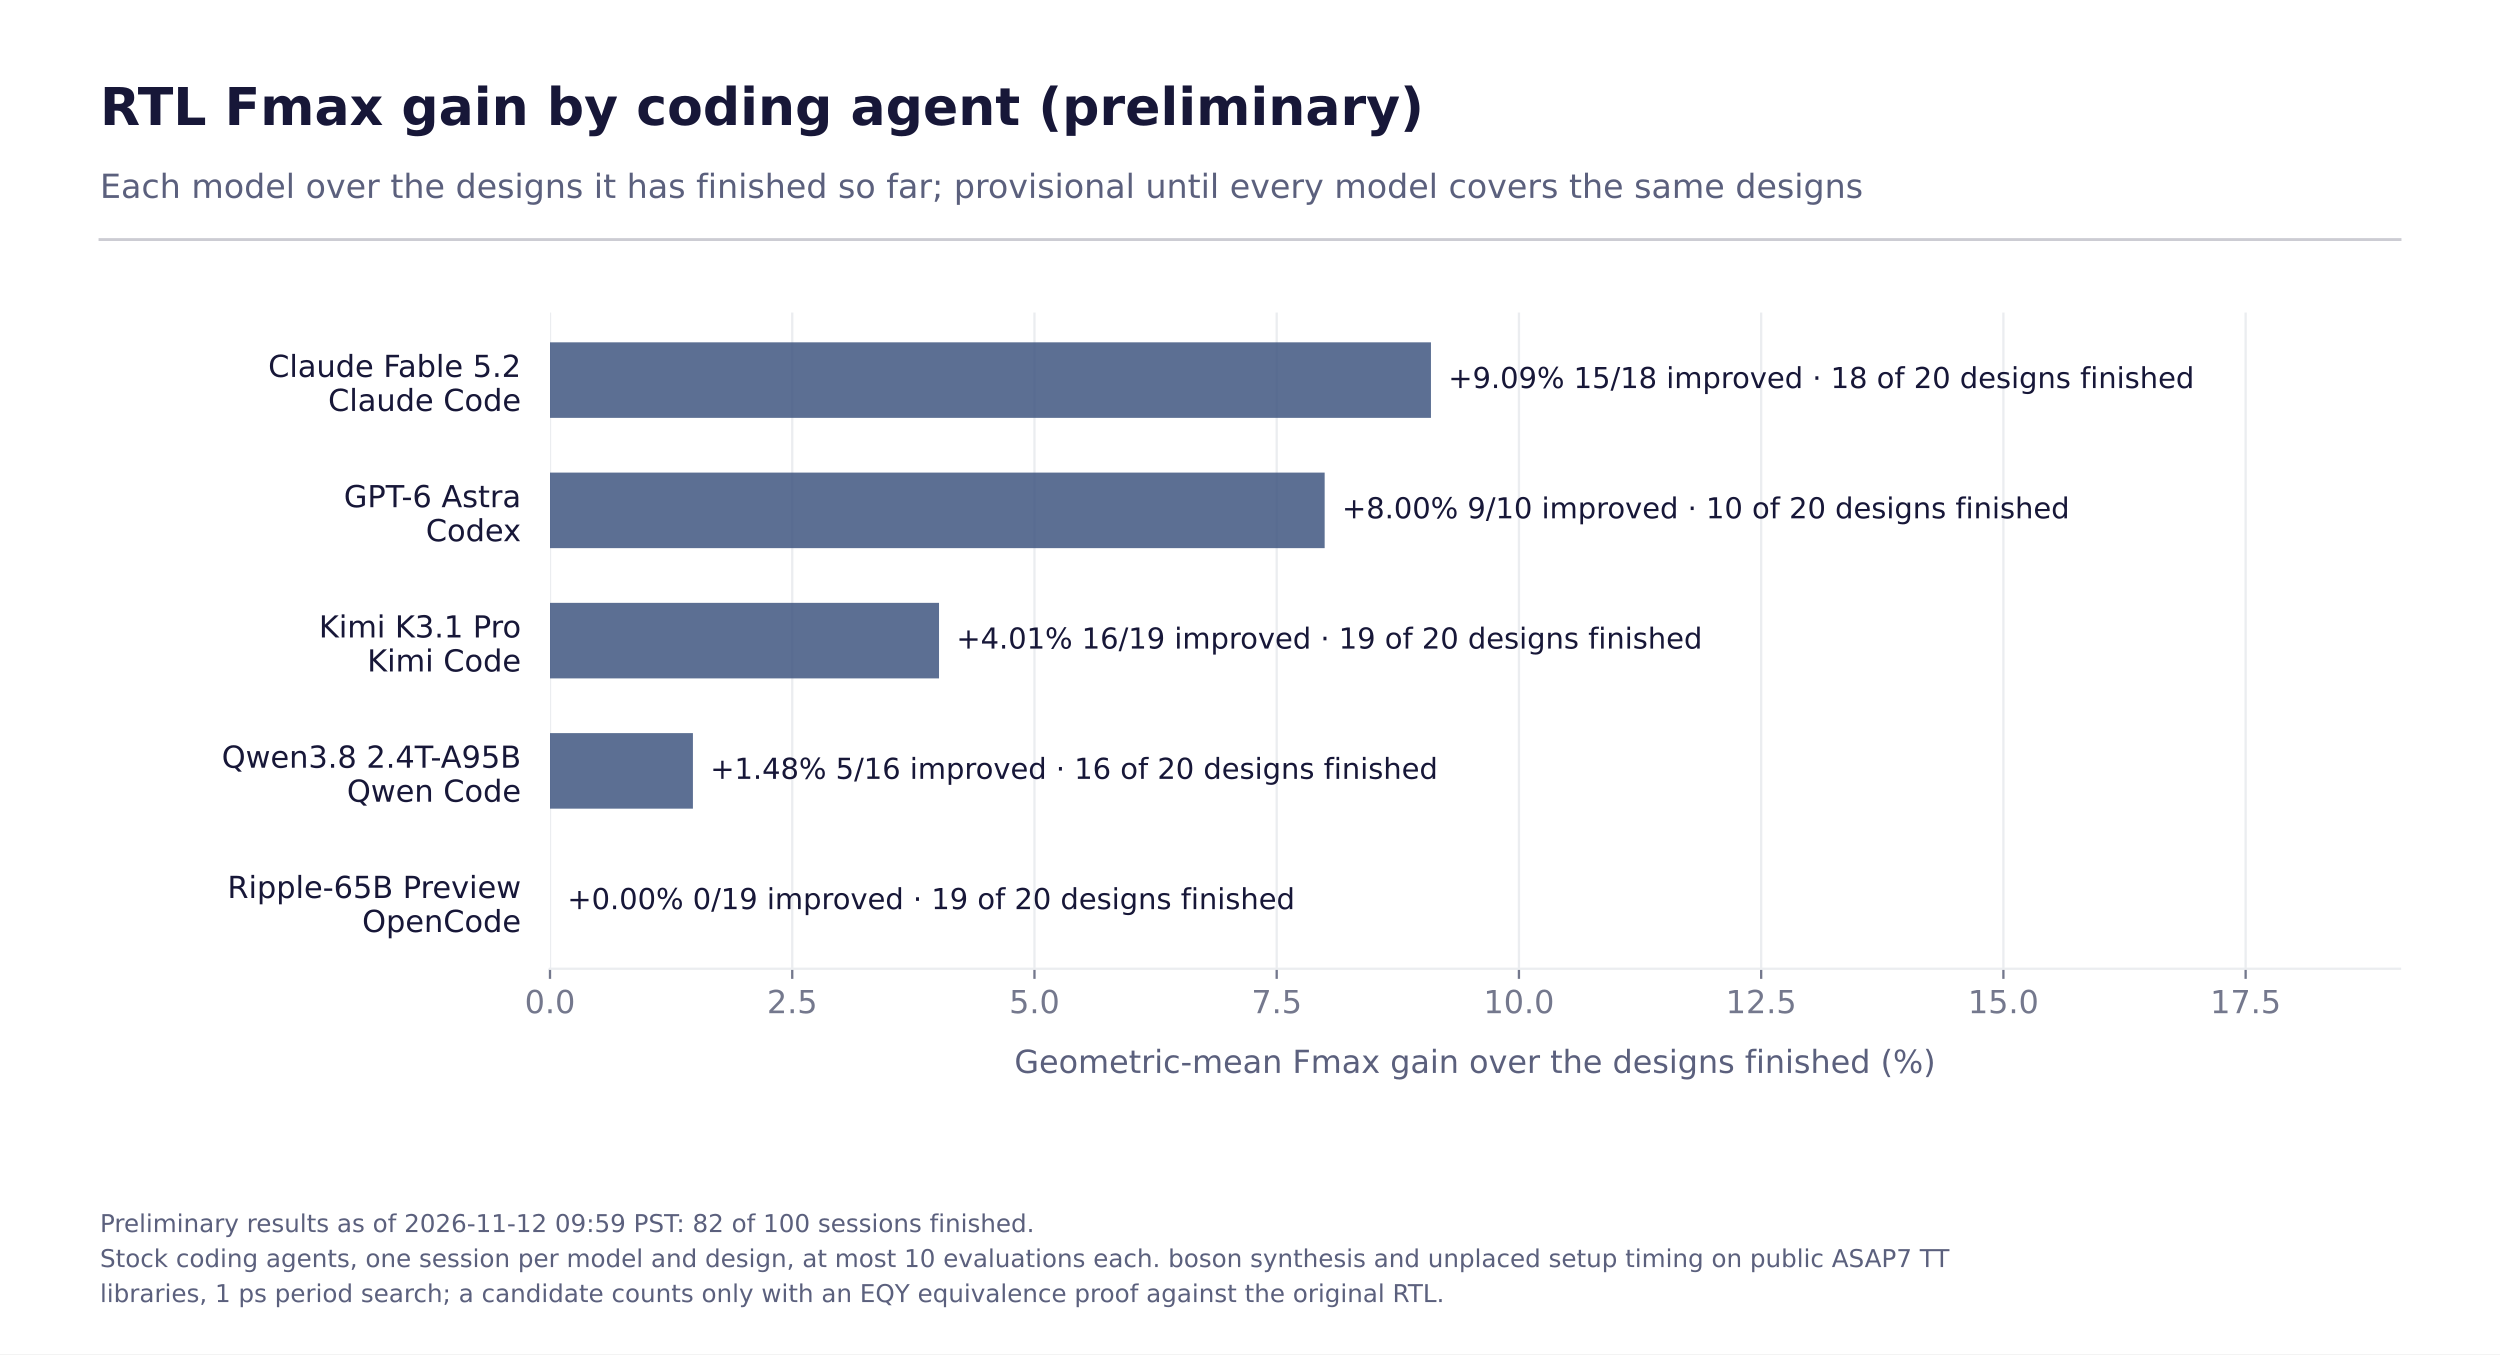
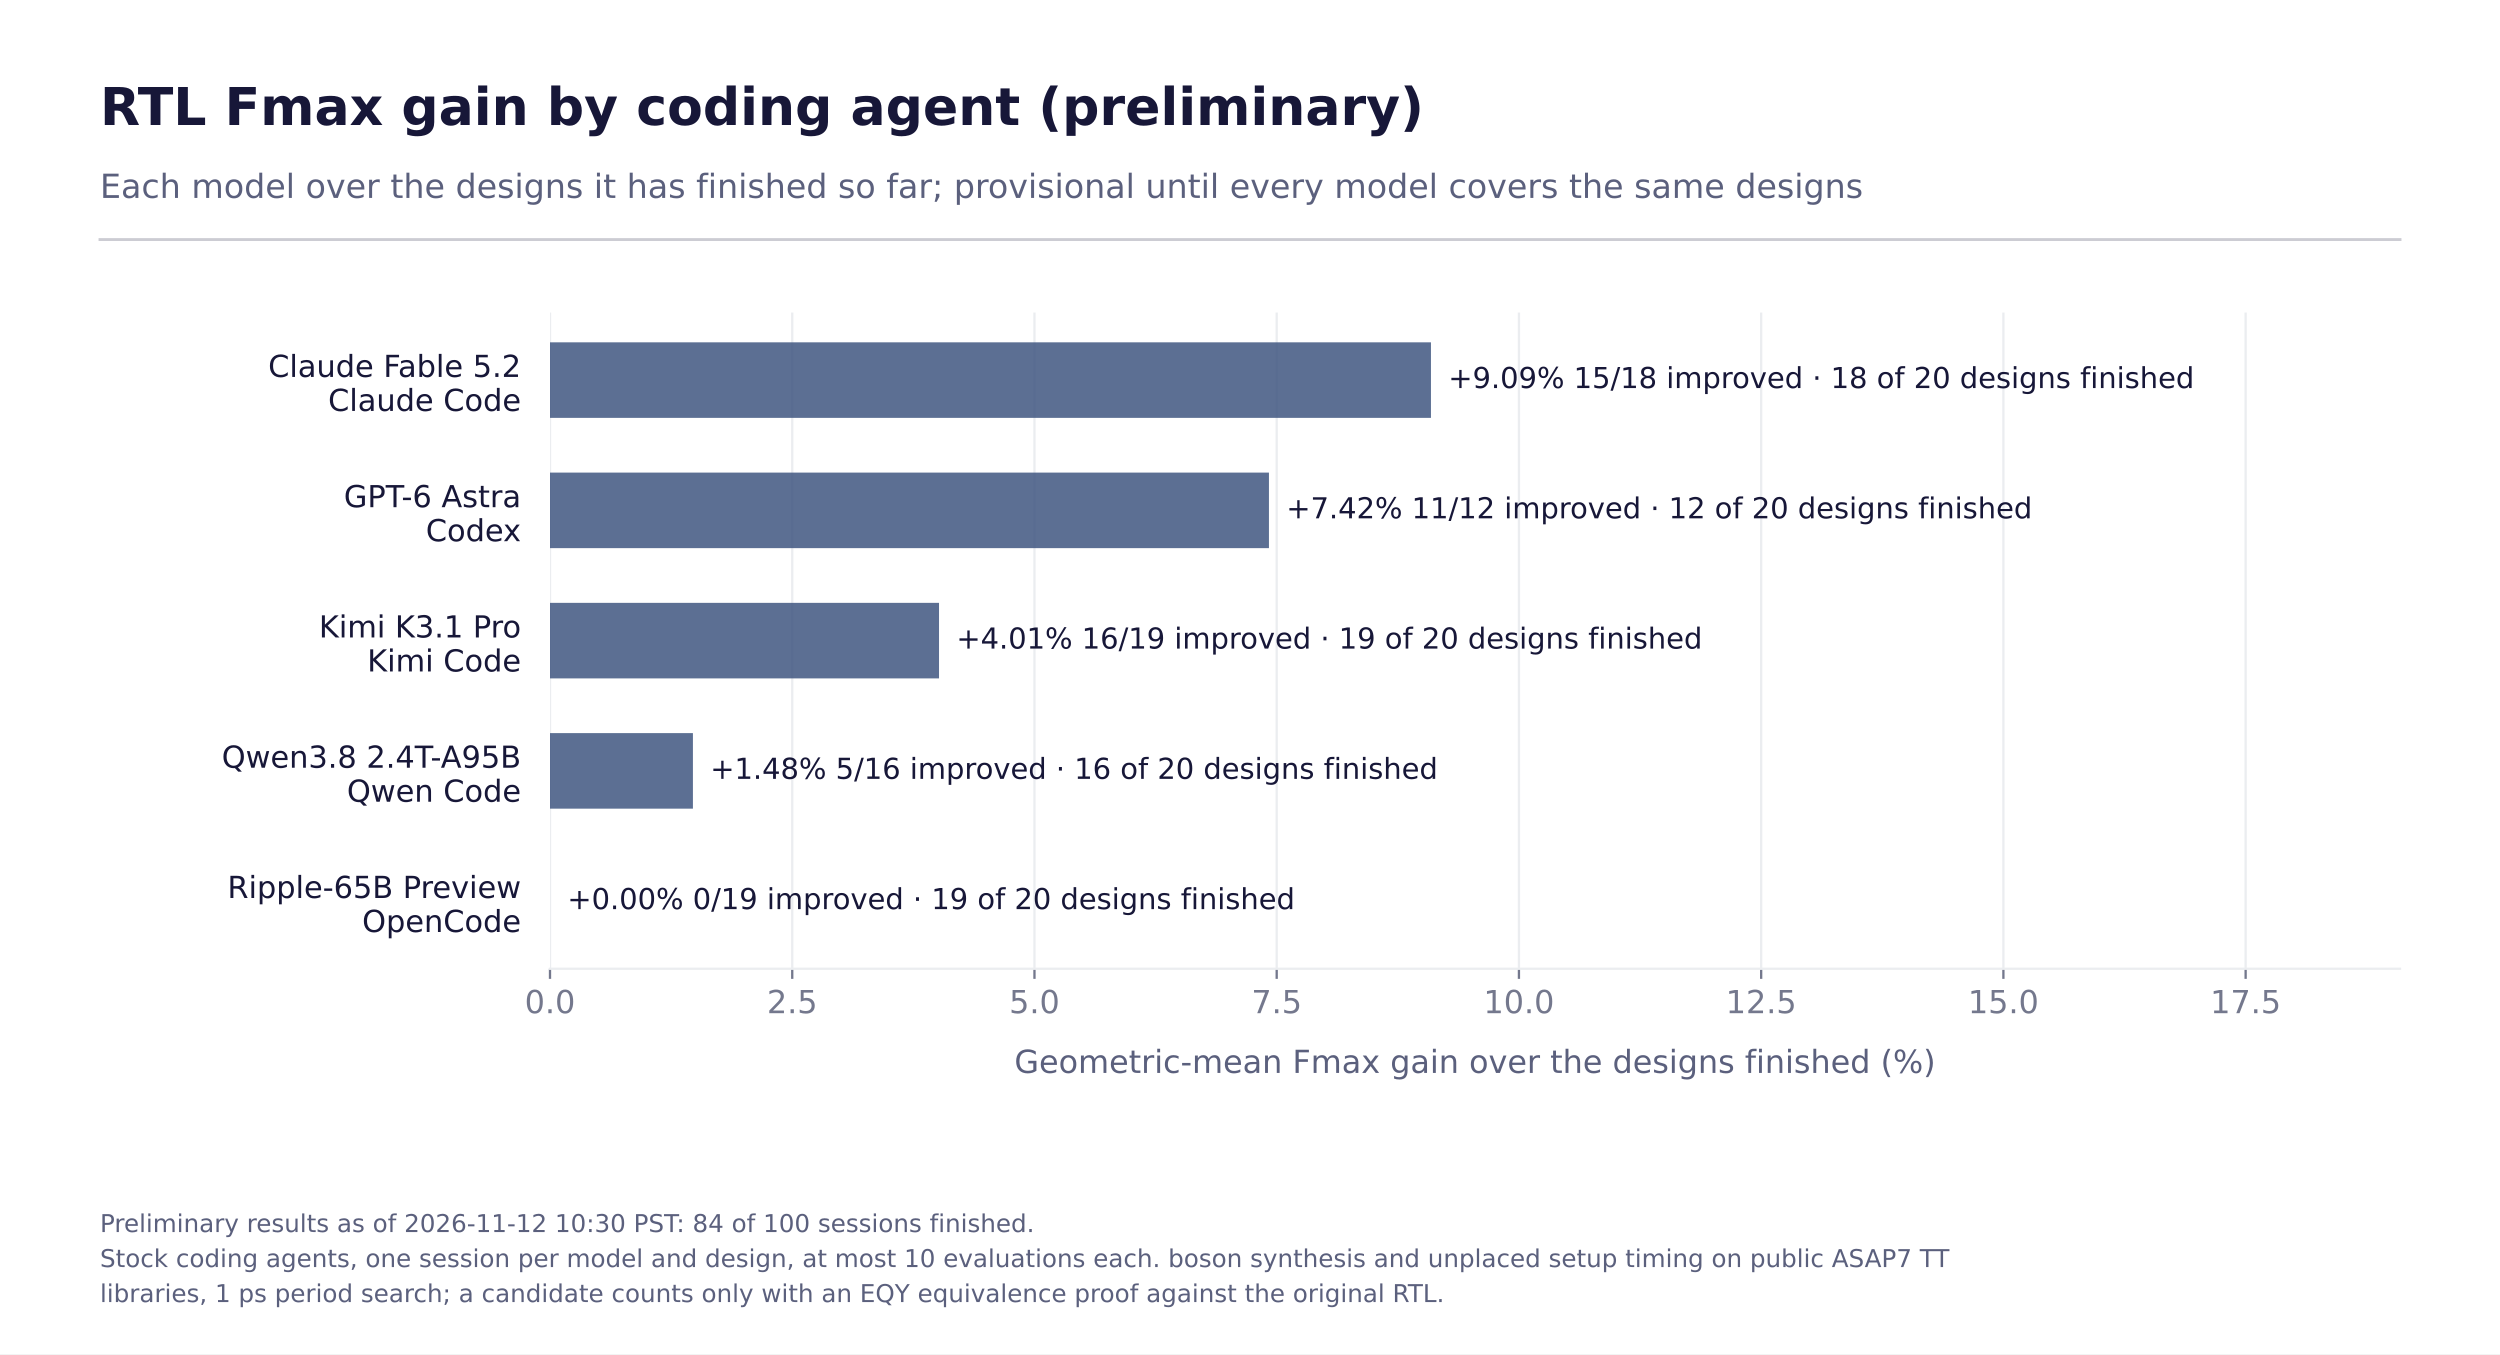
<svg xmlns="http://www.w3.org/2000/svg" xmlns:xlink="http://www.w3.org/1999/xlink" width="864pt" height="468pt" viewBox="0 0 864 468" version="1.1">
  <defs>
    <style type="text/css">*{stroke-linejoin: round; stroke-linecap: butt}</style>
  </defs>
  <g id="figure_1">
    <g id="patch_1">
      <path d="M 0 468  L 864 468  L 864 0  L 0 0  z " style="fill: #ffffff" />
    </g>
    <g id="axes_1">
      <g id="patch_2">
        <path d="M 190.08 334.8  L 829.44 334.8  L 829.44 108  L 190.08 108  z " style="fill: #ffffff" />
      </g>
      <g id="matplotlib.axis_1">
        <g id="xtick_1">
          <g id="line2d_1">
-             <path d="M 190.08 334.8  L 190.08 108  " clip-path="url(#pcce7576f7a)" style="fill: none; stroke: #ebedf0; stroke-width: 0.8; stroke-linecap: square" />
+             <path d="M 190.08 334.8  L 190.08 108  " clip-path="url(#p4ebb32de9a)" style="fill: none; stroke: #ebedf0; stroke-width: 0.8; stroke-linecap: square" />
          </g>
          <g id="line2d_2">
            <defs>
              <path id="m93d353a957" d="M 0 0  L 0 3.5  " style="stroke: #74788d; stroke-width: 0.8" />
            </defs>
            <g>
              <use xlink:href="#m93d353a957" x="190.08" y="334.8" style="fill: #74788d; stroke: #74788d; stroke-width: 0.8" />
            </g>
          </g>
          <g id="text_1">
            <text style="fill: #74788d; font: 11px 'DejaVu Sans'; text-anchor: middle" x="190.08" y="350.158" transform="rotate(-0 190.08 350.1583)">0.0</text>
          </g>
        </g>
        <g id="xtick_2">
          <g id="line2d_3">
-             <path d="M 273.796 334.8  L 273.796 108  " clip-path="url(#pcce7576f7a)" style="fill: none; stroke: #ebedf0; stroke-width: 0.8; stroke-linecap: square" />
+             <path d="M 273.796 334.8  L 273.796 108  " clip-path="url(#p4ebb32de9a)" style="fill: none; stroke: #ebedf0; stroke-width: 0.8; stroke-linecap: square" />
          </g>
          <g id="line2d_4">
            <g>
              <use xlink:href="#m93d353a957" x="273.796" y="334.8" style="fill: #74788d; stroke: #74788d; stroke-width: 0.8" />
            </g>
          </g>
          <g id="text_2">
            <text style="fill: #74788d; font: 11px 'DejaVu Sans'; text-anchor: middle" x="273.796" y="350.158" transform="rotate(-0 273.7957 350.1583)">2.5</text>
          </g>
        </g>
        <g id="xtick_3">
          <g id="line2d_5">
-             <path d="M 357.511 334.8  L 357.511 108  " clip-path="url(#pcce7576f7a)" style="fill: none; stroke: #ebedf0; stroke-width: 0.8; stroke-linecap: square" />
+             <path d="M 357.511 334.8  L 357.511 108  " clip-path="url(#p4ebb32de9a)" style="fill: none; stroke: #ebedf0; stroke-width: 0.8; stroke-linecap: square" />
          </g>
          <g id="line2d_6">
            <g>
              <use xlink:href="#m93d353a957" x="357.511" y="334.8" style="fill: #74788d; stroke: #74788d; stroke-width: 0.8" />
            </g>
          </g>
          <g id="text_3">
            <text style="fill: #74788d; font: 11px 'DejaVu Sans'; text-anchor: middle" x="357.511" y="350.158" transform="rotate(-0 357.5113 350.1583)">5.0</text>
          </g>
        </g>
        <g id="xtick_4">
          <g id="line2d_7">
-             <path d="M 441.227 334.8  L 441.227 108  " clip-path="url(#pcce7576f7a)" style="fill: none; stroke: #ebedf0; stroke-width: 0.8; stroke-linecap: square" />
+             <path d="M 441.227 334.8  L 441.227 108  " clip-path="url(#p4ebb32de9a)" style="fill: none; stroke: #ebedf0; stroke-width: 0.8; stroke-linecap: square" />
          </g>
          <g id="line2d_8">
            <g>
              <use xlink:href="#m93d353a957" x="441.227" y="334.8" style="fill: #74788d; stroke: #74788d; stroke-width: 0.8" />
            </g>
          </g>
          <g id="text_4">
            <text style="fill: #74788d; font: 11px 'DejaVu Sans'; text-anchor: middle" x="441.227" y="350.158" transform="rotate(-0 441.227 350.1583)">7.5</text>
          </g>
        </g>
        <g id="xtick_5">
          <g id="line2d_9">
-             <path d="M 524.943 334.8  L 524.943 108  " clip-path="url(#pcce7576f7a)" style="fill: none; stroke: #ebedf0; stroke-width: 0.8; stroke-linecap: square" />
+             <path d="M 524.943 334.8  L 524.943 108  " clip-path="url(#p4ebb32de9a)" style="fill: none; stroke: #ebedf0; stroke-width: 0.8; stroke-linecap: square" />
          </g>
          <g id="line2d_10">
            <g>
              <use xlink:href="#m93d353a957" x="524.943" y="334.8" style="fill: #74788d; stroke: #74788d; stroke-width: 0.8" />
            </g>
          </g>
          <g id="text_5">
            <text style="fill: #74788d; font: 11px 'DejaVu Sans'; text-anchor: middle" x="524.943" y="350.158" transform="rotate(-0 524.9427 350.1583)">10.0</text>
          </g>
        </g>
        <g id="xtick_6">
          <g id="line2d_11">
-             <path d="M 608.658 334.8  L 608.658 108  " clip-path="url(#pcce7576f7a)" style="fill: none; stroke: #ebedf0; stroke-width: 0.8; stroke-linecap: square" />
+             <path d="M 608.658 334.8  L 608.658 108  " clip-path="url(#p4ebb32de9a)" style="fill: none; stroke: #ebedf0; stroke-width: 0.8; stroke-linecap: square" />
          </g>
          <g id="line2d_12">
            <g>
              <use xlink:href="#m93d353a957" x="608.658" y="334.8" style="fill: #74788d; stroke: #74788d; stroke-width: 0.8" />
            </g>
          </g>
          <g id="text_6">
            <text style="fill: #74788d; font: 11px 'DejaVu Sans'; text-anchor: middle" x="608.658" y="350.158" transform="rotate(-0 608.6583 350.1583)">12.5</text>
          </g>
        </g>
        <g id="xtick_7">
          <g id="line2d_13">
-             <path d="M 692.374 334.8  L 692.374 108  " clip-path="url(#pcce7576f7a)" style="fill: none; stroke: #ebedf0; stroke-width: 0.8; stroke-linecap: square" />
+             <path d="M 692.374 334.8  L 692.374 108  " clip-path="url(#p4ebb32de9a)" style="fill: none; stroke: #ebedf0; stroke-width: 0.8; stroke-linecap: square" />
          </g>
          <g id="line2d_14">
            <g>
              <use xlink:href="#m93d353a957" x="692.374" y="334.8" style="fill: #74788d; stroke: #74788d; stroke-width: 0.8" />
            </g>
          </g>
          <g id="text_7">
            <text style="fill: #74788d; font: 11px 'DejaVu Sans'; text-anchor: middle" x="692.374" y="350.158" transform="rotate(-0 692.374 350.1583)">15.0</text>
          </g>
        </g>
        <g id="xtick_8">
          <g id="line2d_15">
-             <path d="M 776.09 334.8  L 776.09 108  " clip-path="url(#pcce7576f7a)" style="fill: none; stroke: #ebedf0; stroke-width: 0.8; stroke-linecap: square" />
+             <path d="M 776.09 334.8  L 776.09 108  " clip-path="url(#p4ebb32de9a)" style="fill: none; stroke: #ebedf0; stroke-width: 0.8; stroke-linecap: square" />
          </g>
          <g id="line2d_16">
            <g>
              <use xlink:href="#m93d353a957" x="776.09" y="334.8" style="fill: #74788d; stroke: #74788d; stroke-width: 0.8" />
            </g>
          </g>
          <g id="text_8">
            <text style="fill: #74788d; font: 11px 'DejaVu Sans'; text-anchor: middle" x="776.09" y="350.158" transform="rotate(-0 776.0897 350.1583)">17.5</text>
          </g>
        </g>
        <g id="text_9">
          <text style="fill: #5b607d; font: 11px 'DejaVu Sans'; text-anchor: middle" x="509.76" y="370.804" transform="rotate(-0 509.76 370.8042)">Geometric-mean Fmax gain over the designs finished (%)</text>
        </g>
      </g>
      <g id="matplotlib.axis_2">
        <g id="ytick_1">
          <g id="line2d_17" />
          <g id="text_10">
            <text style="fill: #171738; font: 10.5px 'DejaVu Sans'" transform="translate(92.68391 130.2724)">Claude Fable 5.2</text>
            <text style="fill: #171738; font: 10.5px 'DejaVu Sans'" transform="translate(113.3952 142.0301)">Claude Code</text>
          </g>
        </g>
        <g id="ytick_2">
          <g id="line2d_18" />
          <g id="text_11">
            <text style="fill: #171738; font: 10.5px 'DejaVu Sans'" transform="translate(118.8322 175.2903)">GPT-6 Astra</text>
            <text style="fill: #171738; font: 10.5px 'DejaVu Sans'" transform="translate(147.1658 187.048)">Codex</text>
          </g>
        </g>
        <g id="ytick_3">
          <g id="line2d_19" />
          <g id="text_12">
            <text style="fill: #171738; font: 10.5px 'DejaVu Sans'" transform="translate(110.2222 220.3082)">Kimi K3.1 Pro</text>
            <text style="fill: #171738; font: 10.5px 'DejaVu Sans'" transform="translate(126.9123 232.0659)">Kimi Code</text>
          </g>
        </g>
        <g id="ytick_4">
          <g id="line2d_20" />
          <g id="text_13">
            <text style="fill: #171738; font: 10.5px 'DejaVu Sans'" transform="translate(76.62383 265.326)">Qwen3.8 2.4T-A95B</text>
            <text style="fill: #171738; font: 10.5px 'DejaVu Sans'" transform="translate(119.892 277.0837)">Qwen Code</text>
          </g>
        </g>
        <g id="ytick_5">
          <g id="line2d_21" />
          <g id="text_14">
            <text style="fill: #171738; font: 10.5px 'DejaVu Sans'" transform="translate(78.59914 310.3439)">Ripple-65B Preview</text>
            <text style="fill: #171738; font: 10.5px 'DejaVu Sans'" transform="translate(125.1502 322.1016)">OpenCode</text>
          </g>
        </g>
      </g>
      <g id="patch_3">
-         <path d="M 190.08 118.309  L 494.537 118.309  L 494.537 144.419  L 190.08 144.419  z " clip-path="url(#pcce7576f7a)" style="fill: #3f5680; opacity: 0.85" />
+         <path d="M 190.08 118.309  L 494.537 118.309  L 494.537 144.419  L 190.08 144.419  z " clip-path="url(#p4ebb32de9a)" style="fill: #3f5680; opacity: 0.85" />
      </g>
      <g id="patch_4">
-         <path d="M 190.08 163.327  L 457.803 163.327  L 457.803 189.437  L 190.08 189.437  z " clip-path="url(#pcce7576f7a)" style="fill: #3f5680; opacity: 0.85" />
+         <path d="M 190.08 163.327  L 438.548 163.327  L 438.548 189.437  L 190.08 189.437  z " clip-path="url(#p4ebb32de9a)" style="fill: #3f5680; opacity: 0.85" />
      </g>
      <g id="patch_5">
-         <path d="M 190.08 208.345  L 324.527 208.345  L 324.527 234.455  L 190.08 234.455  z " clip-path="url(#pcce7576f7a)" style="fill: #3f5680; opacity: 0.85" />
+         <path d="M 190.08 208.345  L 324.527 208.345  L 324.527 234.455  L 190.08 234.455  z " clip-path="url(#p4ebb32de9a)" style="fill: #3f5680; opacity: 0.85" />
      </g>
      <g id="patch_6">
-         <path d="M 190.08 253.363  L 239.472 253.363  L 239.472 279.473  L 190.08 279.473  z " clip-path="url(#pcce7576f7a)" style="fill: #3f5680; opacity: 0.85" />
+         <path d="M 190.08 253.363  L 239.472 253.363  L 239.472 279.473  L 190.08 279.473  z " clip-path="url(#p4ebb32de9a)" style="fill: #3f5680; opacity: 0.85" />
      </g>
      <g id="patch_7">
-         <path d="M 190.08 298.381  L 190.08 298.381  L 190.08 324.491  L 190.08 324.491  z " clip-path="url(#pcce7576f7a)" style="fill: #3f5680; opacity: 0.85" />
+         <path d="M 190.08 298.381  L 190.08 298.381  L 190.08 324.491  L 190.08 324.491  z " clip-path="url(#p4ebb32de9a)" style="fill: #3f5680; opacity: 0.85" />
      </g>
      <g id="patch_8">
        <path d="M 190.08 334.8  L 829.44 334.8  " style="fill: none; stroke: #ebedf0; stroke-width: 0.8; stroke-linejoin: miter; stroke-linecap: square" />
      </g>
      <g id="text_15">
        <text style="fill: #171738; font: 10px 'DejaVu Sans'; text-anchor: start" x="500.537" y="134.124" transform="rotate(-0 500.5371 134.1236)">+9.09%   15/18 improved · 18 of 20 designs finished</text>
      </g>
      <g id="text_16">
-         <text style="fill: #171738; font: 10px 'DejaVu Sans'; text-anchor: start" x="463.803" y="179.142" transform="rotate(-0 463.8027 179.1415)">+8.00%   9/10 improved · 10 of 20 designs finished</text>
+         <text style="fill: #171738; font: 10px 'DejaVu Sans'; text-anchor: start" x="444.548" y="179.142" transform="rotate(-0 444.5481 179.1415)">+7.42%   11/12 improved · 12 of 20 designs finished</text>
      </g>
      <g id="text_17">
        <text style="fill: #171738; font: 10px 'DejaVu Sans'; text-anchor: start" x="330.527" y="224.159" transform="rotate(-0 330.5274 224.1594)">+4.01%   16/19 improved · 19 of 20 designs finished</text>
      </g>
      <g id="text_18">
        <text style="fill: #171738; font: 10px 'DejaVu Sans'; text-anchor: start" x="245.472" y="269.177" transform="rotate(-0 245.4722 269.1772)">+1.48%   5/16 improved · 16 of 20 designs finished</text>
      </g>
      <g id="text_19">
        <text style="fill: #171738; font: 10px 'DejaVu Sans'; text-anchor: start" x="196.08" y="314.195" transform="rotate(-0 196.08 314.1951)">+0.00%   0/19 improved · 19 of 20 designs finished</text>
      </g>
    </g>
    <g id="line2d_22">
      <path d="M 34.56 82.8  L 829.44 82.8  " style="fill: none; stroke: #171738; stroke-opacity: 0.22; stroke-linecap: square" />
    </g>
    <g id="text_20">
      <text style="fill: #171738; font: 700 18px 'DejaVu Sans'; text-anchor: start" x="34.56" y="43.2" transform="rotate(-0 34.56 43.2)">RTL Fmax gain by coding agent (preliminary)</text>
    </g>
    <g id="text_21">
      <text style="fill: #5b607d; font: 11.5px 'DejaVu Sans'; text-anchor: start" x="34.56" y="68.4" transform="rotate(-0 34.56 68.4)">Each model over the designs it has finished so far; provisional until every model covers the same designs</text>
    </g>
    <g id="text_22">
-       <text style="fill: #5b607d; font: 8.5px 'DejaVu Sans'" transform="translate(34.56 425.7968)">Preliminary results as of 2026-11-12 09:59 PST: 82 of 100 sessions finished.</text>
+       <text style="fill: #5b607d; font: 8.5px 'DejaVu Sans'" transform="translate(34.56 425.7968)">Preliminary results as of 2026-11-12 10:30 PST: 84 of 100 sessions finished.</text>
      <text style="fill: #5b607d; font: 8.5px 'DejaVu Sans'" transform="translate(34.56 437.8984)">Stock coding agents, one session per model and design, at most 10 evaluations each. boson synthesis and unplaced setup timing on public ASAP7 TT</text>
      <text style="fill: #5b607d; font: 8.5px 'DejaVu Sans'" transform="translate(34.56 450)">libraries, 1 ps period search; a candidate counts only with an EQY equivalence proof against the original RTL.</text>
    </g>
  </g>
  <defs>
-     <clipPath id="pcce7576f7a">
+     <clipPath id="p4ebb32de9a">
      <rect x="190.08" y="108" width="639.36" height="226.8" />
    </clipPath>
  </defs>
</svg>
